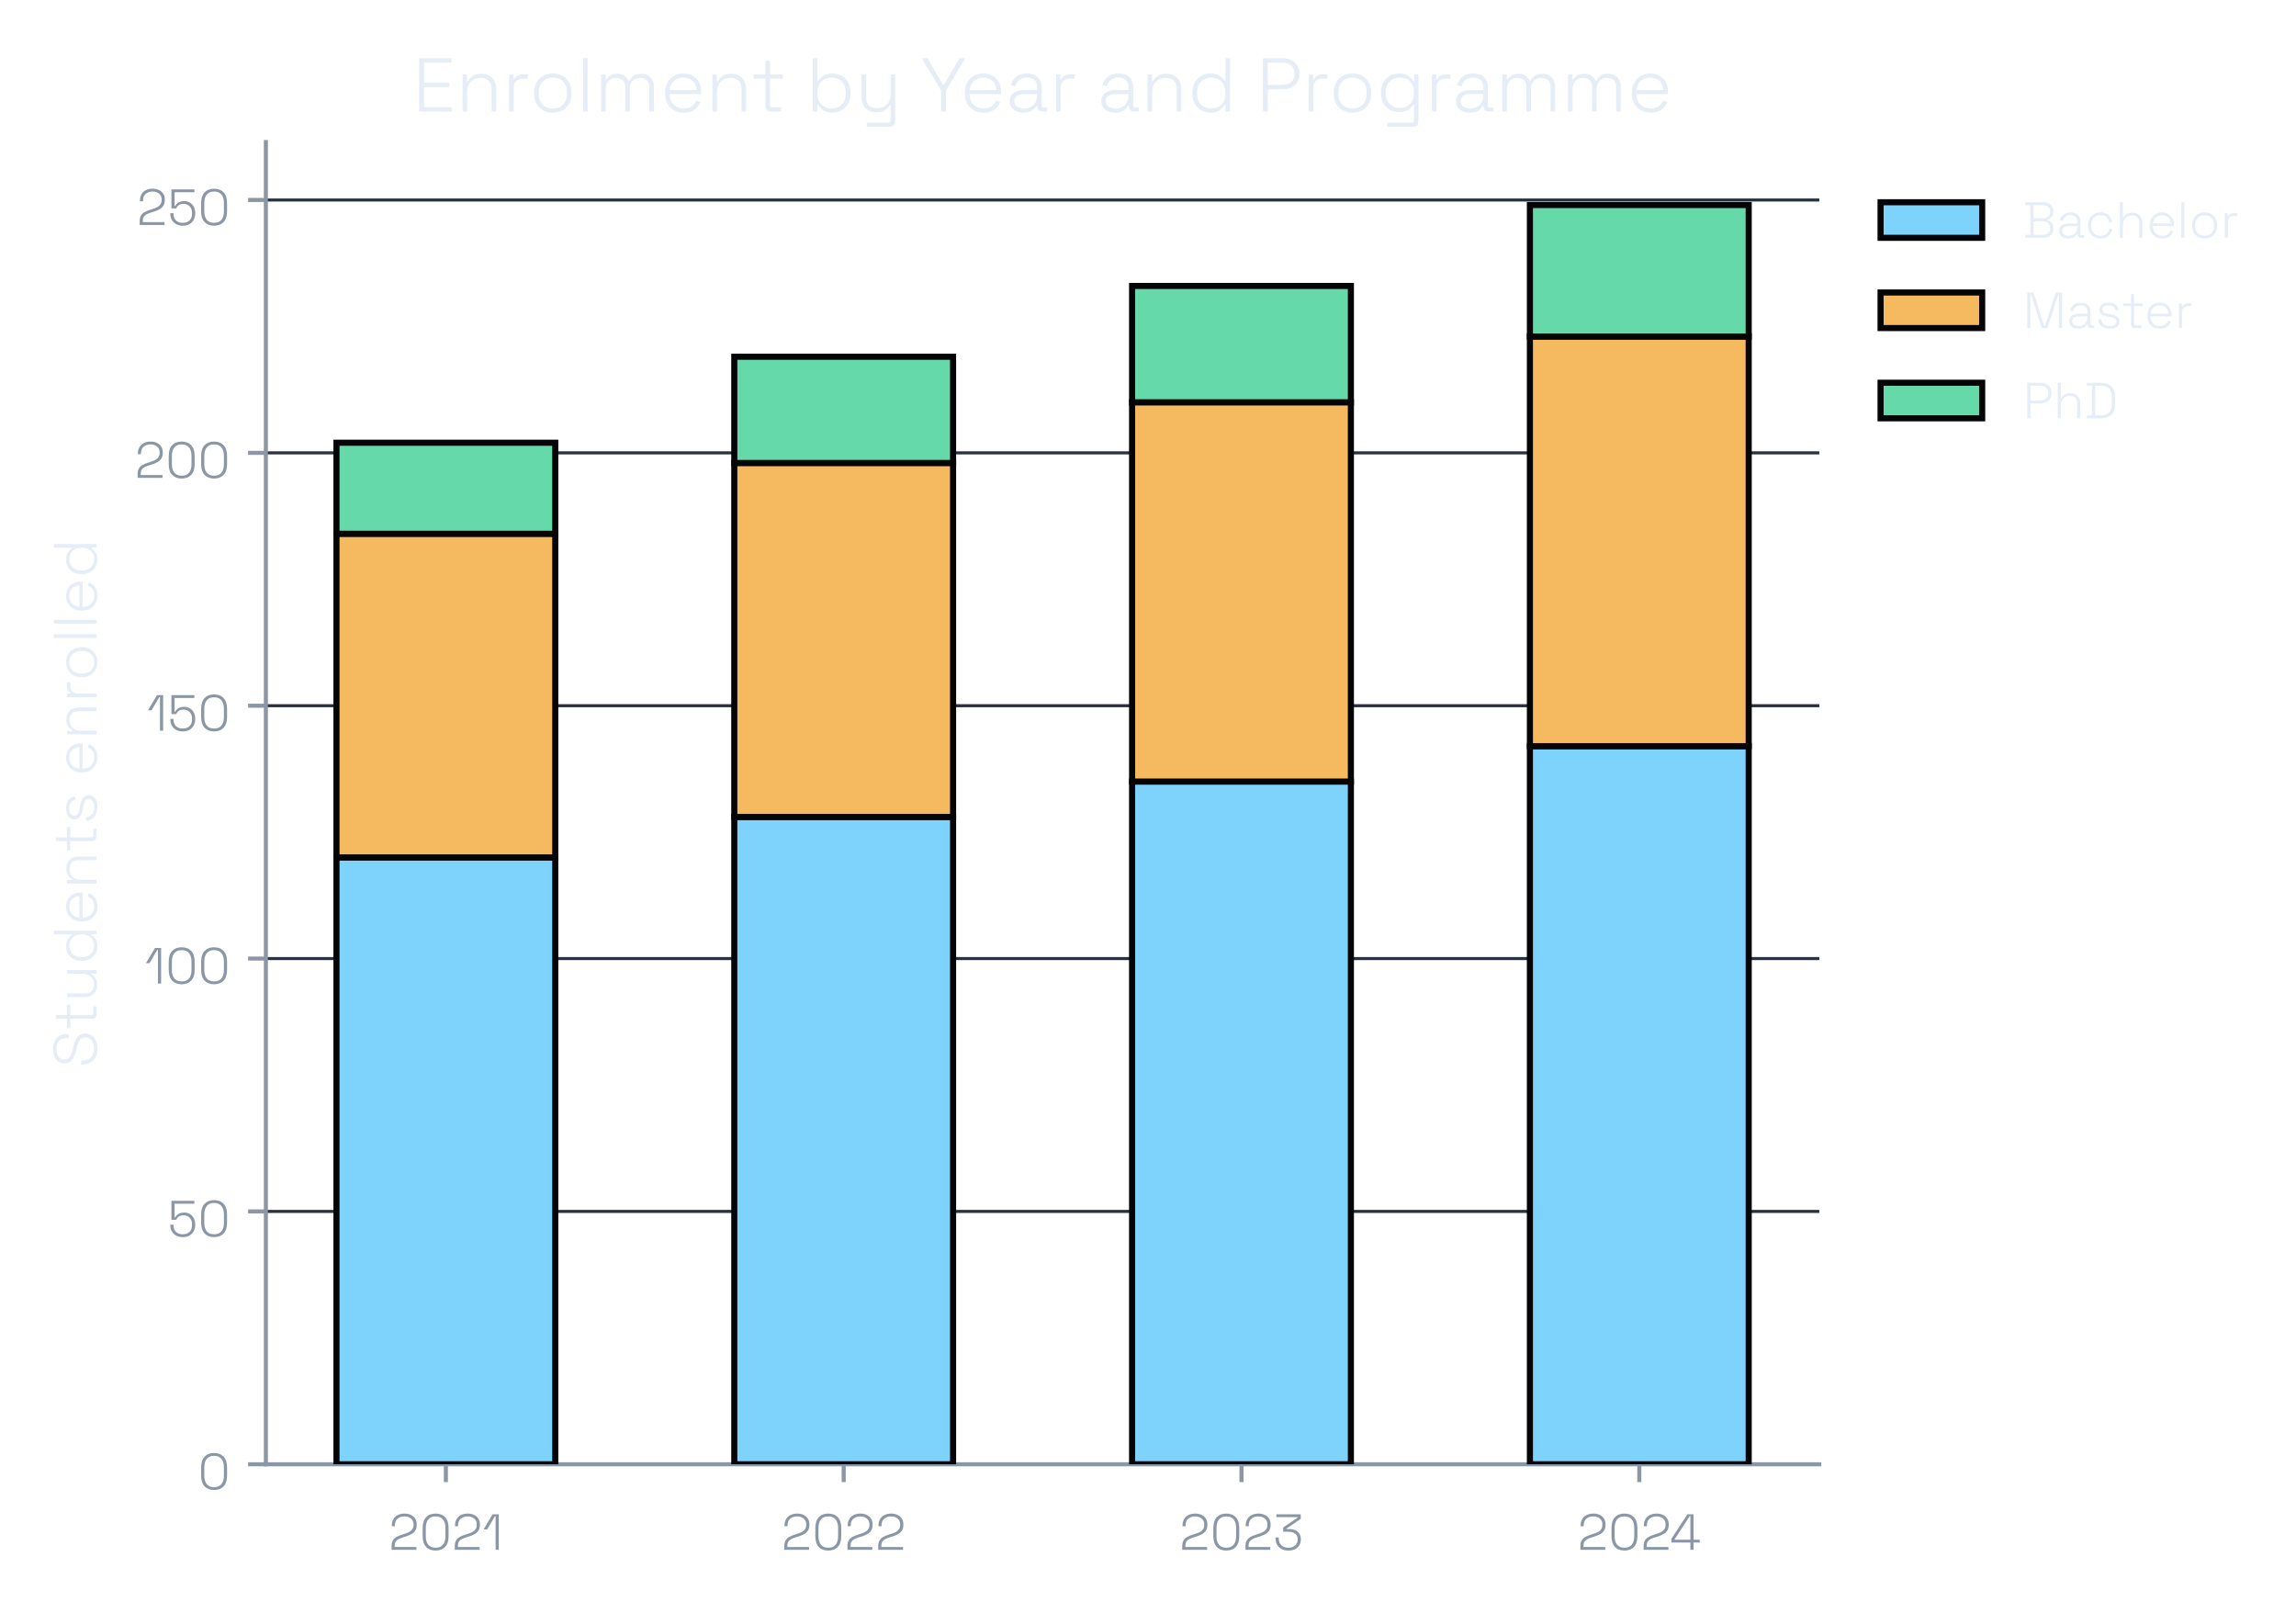
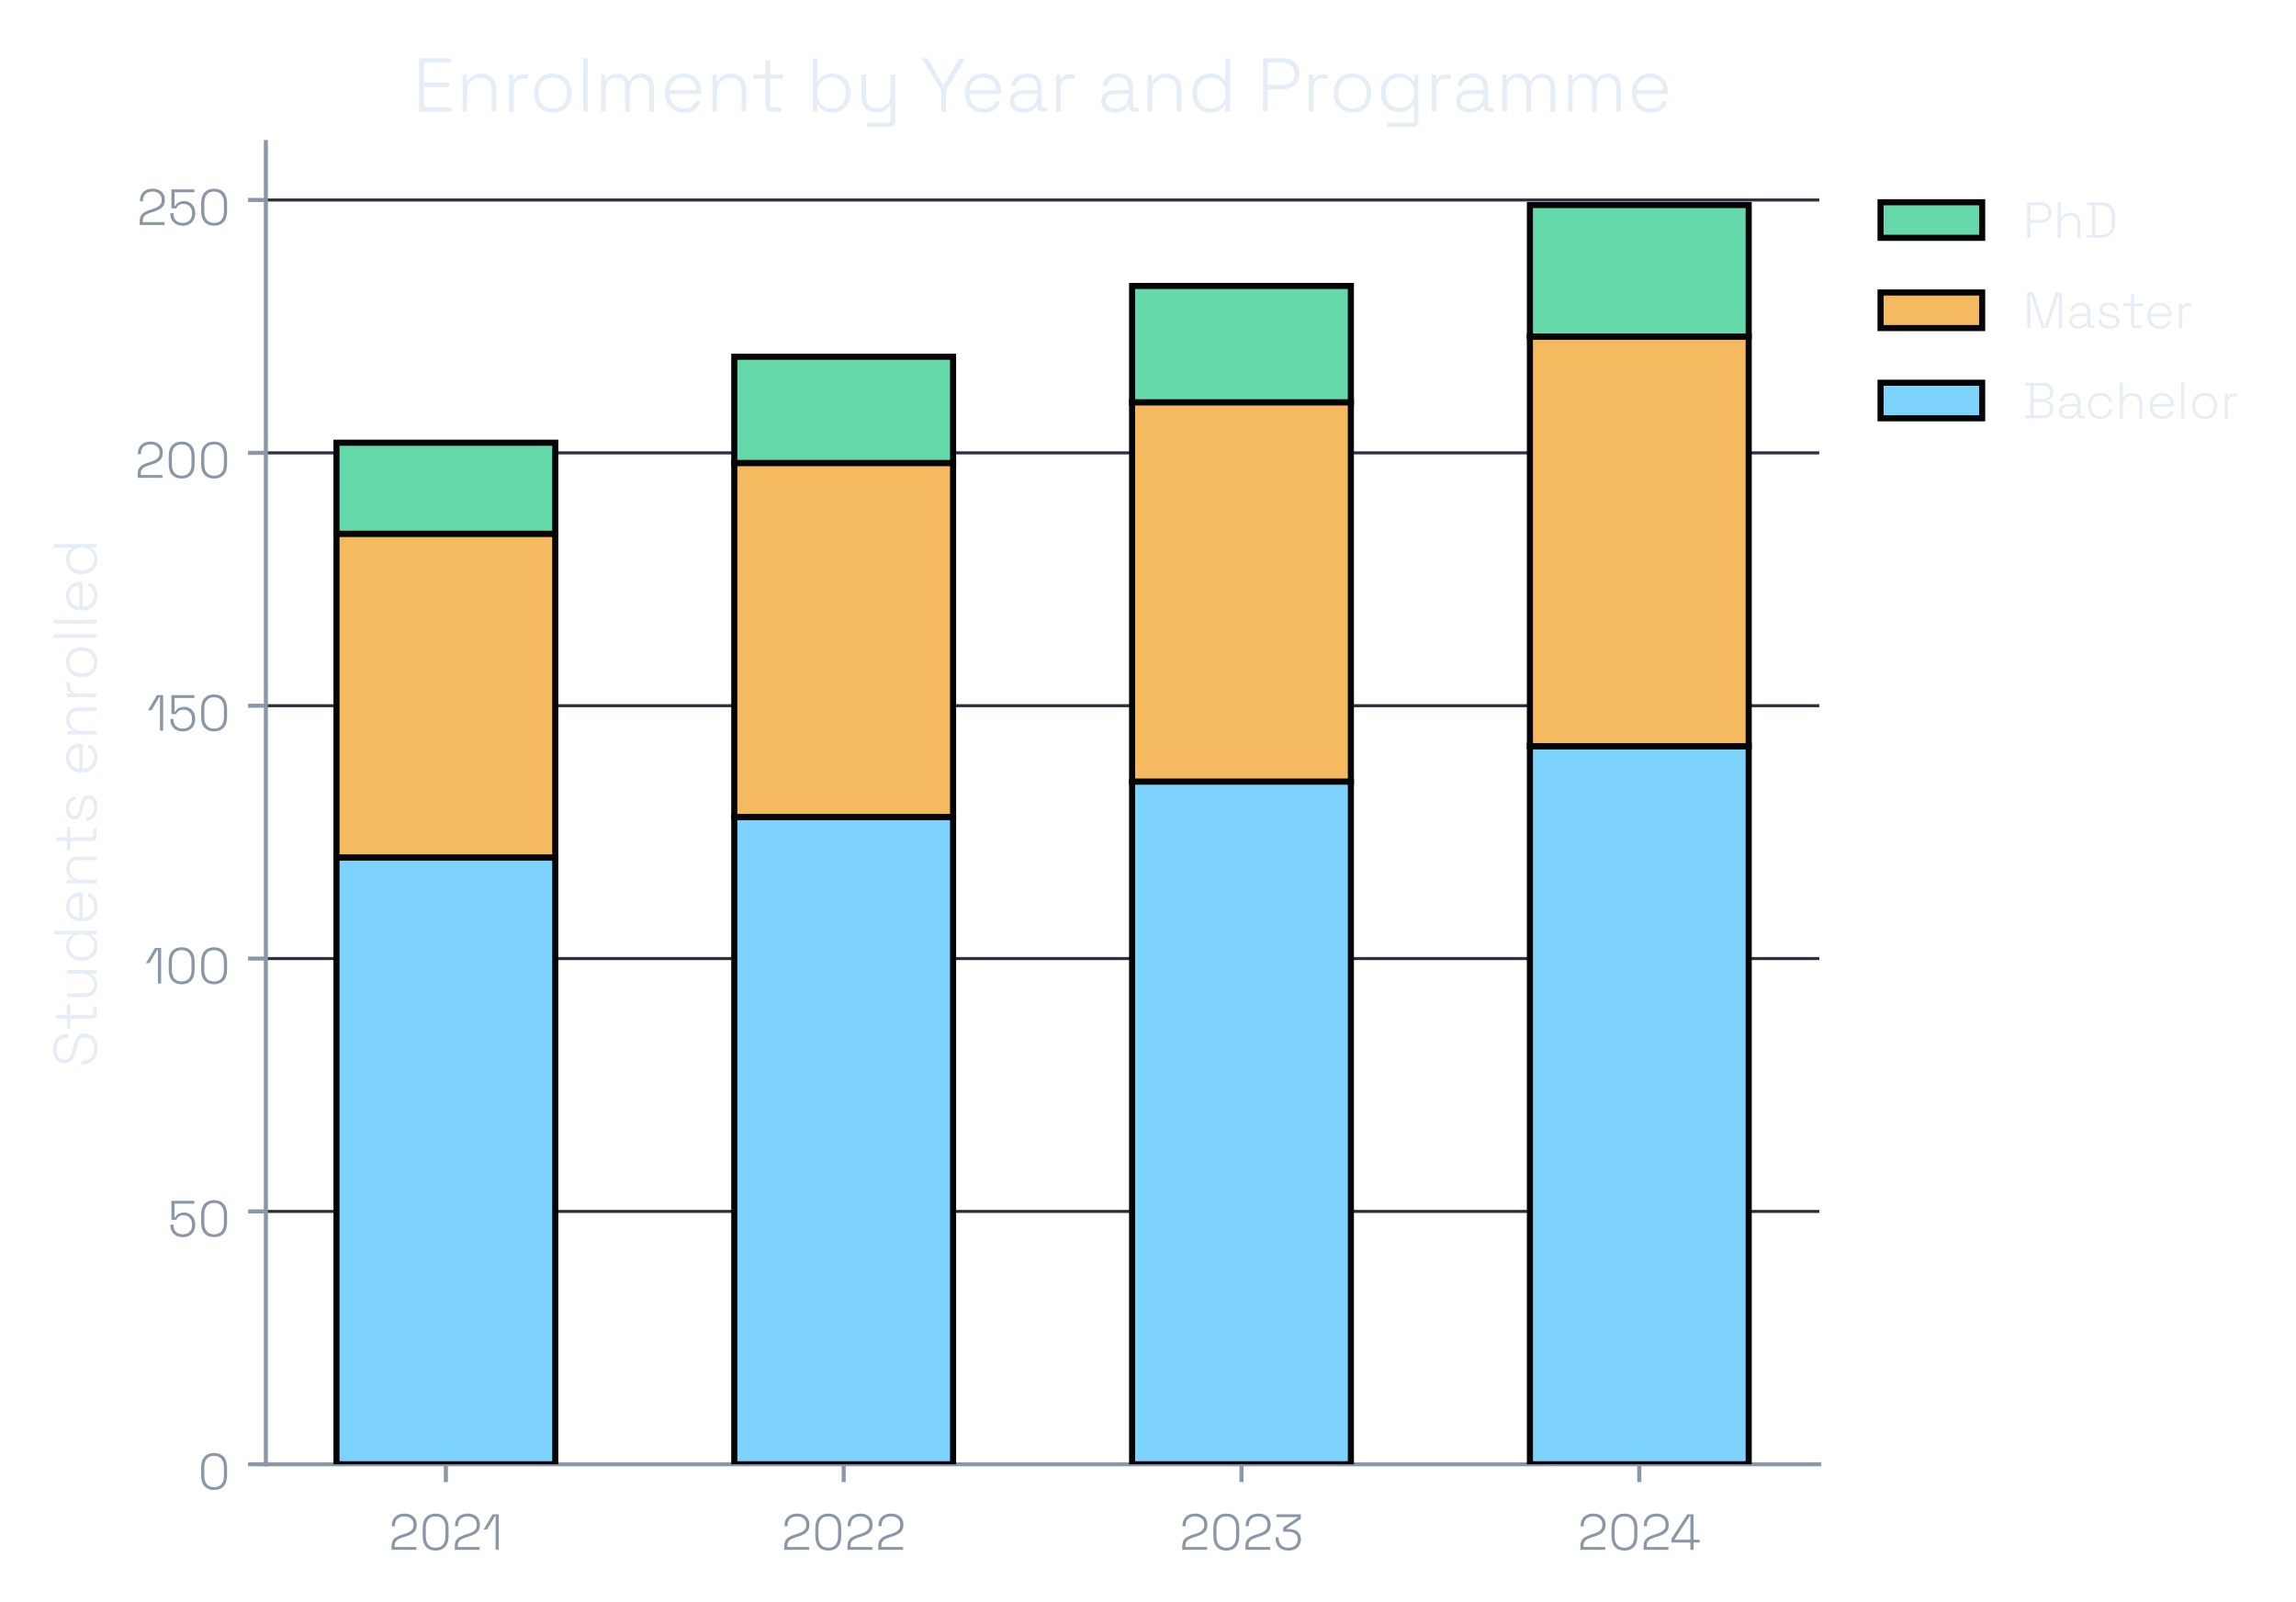
<svg xmlns="http://www.w3.org/2000/svg" xmlns:xlink="http://www.w3.org/1999/xlink" width="451.923pt" height="315.12pt" viewBox="0 0 451.923 315.12" version="1.1">
  <defs>
    <style type="text/css">*{stroke-linejoin: round; stroke-linecap: butt}</style>
  </defs>
  <g id="figure_1">
    <g id="patch_1">
      <path d="M 0 315.12  L 451.923 315.12  L 451.923 0  L 0 0  L 0 315.12  z " style="fill: none" />
    </g>
    <g id="axes_1">
      <g id="patch_2">
        <path d="M 52.331 288.16  L 358.095 288.16  L 358.095 27.96  L 52.331 27.96  L 52.331 288.16  z " style="fill: none" />
      </g>
      <g id="matplotlib.axis_1">
        <g id="xtick_1">
          <g id="line2d_1">
            <defs>
              <path id="madc9e67ae6" d="M 0 0  L 0 3.5  " style="stroke: #8b97a6; stroke-width: 0.8" />
            </defs>
            <g>
              <use xlink:href="#madc9e67ae6" x="87.762" y="288.16" style="fill: #8b97a6; stroke: #8b97a6; stroke-width: 0.8" />
            </g>
          </g>
          <g id="text_1">
            <g style="fill: #8b97a6" transform="translate(76.49233 304.9995) scale(0.1 -0.1)">
              <defs>
                <path id="SpaceGrotesk-Light-3a" d="M 371 0  L 371 442  Q 371 922 544 1200  Q 717 1478 1027 1644  Q 1338 1811 1760 1939  L 2080 2042  Q 2394 2138 2634 2275  Q 2874 2413 3008 2630  Q 3142 2848 3142 3181  L 3142 3206  Q 3142 3674 2819 3942  Q 2496 4211 1997 4211  Q 1466 4211 1126 3926  Q 787 3642 787 3059  L 787 2976  L 403 2976  L 403 3059  Q 403 3546 608 3882  Q 813 4218 1174 4394  Q 1536 4570 1997 4570  Q 2458 4570 2806 4400  Q 3155 4230 3347 3926  Q 3539 3622 3539 3219  L 3539 3162  Q 3539 2726 3369 2448  Q 3200 2170 2893 1994  Q 2586 1818 2170 1683  L 1850 1587  Q 1504 1478 1264 1360  Q 1024 1242 896 1046  Q 768 851 768 506  L 768 358  L 3501 358  L 3501 0  L 371 0  z " transform="scale(0.015625)" />
                <path id="SpaceGrotesk-Light-38" d="M 2042 -90  Q 1286 -90 848 368  Q 410 826 410 1728  L 410 2752  Q 410 3654 848 4112  Q 1286 4570 2042 4570  Q 2797 4570 3235 4112  Q 3674 3654 3674 2752  L 3674 1728  Q 3674 826 3235 368  Q 2797 -90 2042 -90  z M 2042 269  Q 2656 269 2966 649  Q 3277 1030 3277 1702  L 3277 2778  Q 3277 3450 2966 3830  Q 2656 4211 2042 4211  Q 1427 4211 1116 3830  Q 806 3450 806 2778  L 806 1702  Q 806 1030 1116 649  Q 1427 269 2042 269  z " transform="scale(0.015625)" />
                <path id="SpaceGrotesk-Light-39" d="M 1638 0  L 1638 4237  L 1555 4237  L 576 2573  L 128 2573  L 1261 4480  L 2035 4480  L 2035 0  L 1638 0  z " transform="scale(0.015625)" />
              </defs>
              <use xlink:href="#SpaceGrotesk-Light-3a" />
              <use xlink:href="#SpaceGrotesk-Light-38" transform="translate(60.59375 0)" />
              <use xlink:href="#SpaceGrotesk-Light-3a" transform="translate(124.3906 0)" />
              <use xlink:href="#SpaceGrotesk-Light-39" transform="translate(184.9844 0)" />
            </g>
          </g>
        </g>
        <g id="xtick_2">
          <g id="line2d_2">
            <g>
              <use xlink:href="#madc9e67ae6" x="166.063" y="288.16" style="fill: #8b97a6; stroke: #8b97a6; stroke-width: 0.8" />
            </g>
          </g>
          <g id="text_2">
            <g style="fill: #8b97a6" transform="translate(153.7838 304.9995) scale(0.1 -0.1)">
              <use xlink:href="#SpaceGrotesk-Light-3a" />
              <use xlink:href="#SpaceGrotesk-Light-38" transform="translate(60.59375 0)" />
              <use xlink:href="#SpaceGrotesk-Light-3a" transform="translate(124.3906 0)" />
              <use xlink:href="#SpaceGrotesk-Light-3a" transform="translate(184.9844 0)" />
            </g>
          </g>
        </g>
        <g id="xtick_3">
          <g id="line2d_3">
            <g>
              <use xlink:href="#madc9e67ae6" x="244.363" y="288.16" style="fill: #8b97a6; stroke: #8b97a6; stroke-width: 0.8" />
            </g>
          </g>
          <g id="text_3">
            <g style="fill: #8b97a6" transform="translate(232.1244 304.9995) scale(0.1 -0.1)">
              <defs>
                <path id="SpaceGrotesk-Light-3b" d="M 1939 -90  Q 1472 -90 1104 89  Q 736 269 528 611  Q 320 954 320 1440  L 320 1562  L 717 1562  L 717 1434  Q 717 890 1056 579  Q 1395 269 1939 269  Q 2490 269 2797 563  Q 3104 858 3104 1306  L 3104 1344  Q 3104 1677 2947 1881  Q 2790 2086 2524 2185  Q 2259 2285 1939 2285  L 1280 2285  L 1280 2822  L 3098 4058  L 3098 4122  L 422 4122  L 422 4480  L 3494 4480  L 3494 3904  L 1696 2682  L 1696 2618  L 2048 2618  Q 2464 2618 2790 2474  Q 3117 2330 3309 2051  Q 3501 1773 3501 1357  L 3501 1293  Q 3501 877 3309 566  Q 3117 256 2765 83  Q 2413 -90 1939 -90  z " transform="scale(0.015625)" />
              </defs>
              <use xlink:href="#SpaceGrotesk-Light-3a" />
              <use xlink:href="#SpaceGrotesk-Light-38" transform="translate(60.59375 0)" />
              <use xlink:href="#SpaceGrotesk-Light-3a" transform="translate(124.3906 0)" />
              <use xlink:href="#SpaceGrotesk-Light-3b" transform="translate(184.4844 0)" />
            </g>
          </g>
        </g>
        <g id="xtick_4">
          <g id="line2d_4">
            <g>
              <use xlink:href="#madc9e67ae6" x="322.664" y="288.16" style="fill: #8b97a6; stroke: #8b97a6; stroke-width: 0.8" />
            </g>
          </g>
          <g id="text_4">
            <g style="fill: #8b97a6" transform="translate(310.4901 304.9995) scale(0.1 -0.1)">
              <defs>
                <path id="SpaceGrotesk-Light-3c" d="M 2611 0  L 2611 922  L 218 922  L 218 1395  L 2240 4480  L 3008 4480  L 3008 1280  L 3789 1280  L 3789 922  L 3008 922  L 3008 0  L 2611 0  z M 634 1280  L 2611 1280  L 2611 4250  L 2534 4250  L 634 1344  L 634 1280  z " transform="scale(0.015625)" />
              </defs>
              <use xlink:href="#SpaceGrotesk-Light-3a" />
              <use xlink:href="#SpaceGrotesk-Light-38" transform="translate(60.59375 0)" />
              <use xlink:href="#SpaceGrotesk-Light-3a" transform="translate(124.3906 0)" />
              <use xlink:href="#SpaceGrotesk-Light-3c" transform="translate(181.4844 0)" />
            </g>
          </g>
        </g>
      </g>
      <g id="matplotlib.axis_2">
        <g id="ytick_1">
          <g id="line2d_5">
            <path d="M 52.331 288.16  L 358.095 288.16  " clip-path="url(#p3722c68fb1)" style="fill: none; stroke: #2a3140; stroke-width: 0.6; stroke-linecap: square" />
          </g>
          <g id="line2d_6">
            <defs>
              <path id="m5a9361fdca" d="M 0 0  L -3.5 0  " style="stroke: #8b97a6; stroke-width: 0.8" />
            </defs>
            <g>
              <use xlink:href="#m5a9361fdca" x="52.331" y="288.16" style="fill: #8b97a6; stroke: #8b97a6; stroke-width: 0.8" />
            </g>
          </g>
          <g id="text_5">
            <g style="fill: #8b97a6" transform="translate(38.95106 293.0795) scale(0.1 -0.1)">
              <use xlink:href="#SpaceGrotesk-Light-38" />
            </g>
          </g>
        </g>
        <g id="ytick_2">
          <g id="line2d_7">
            <path d="M 52.331 238.399  L 358.095 238.399  " clip-path="url(#p3722c68fb1)" style="fill: none; stroke: #2a3140; stroke-width: 0.6; stroke-linecap: square" />
          </g>
          <g id="line2d_8">
            <g>
              <use xlink:href="#m5a9361fdca" x="52.331" y="238.399" style="fill: #8b97a6; stroke: #8b97a6; stroke-width: 0.8" />
            </g>
          </g>
          <g id="text_6">
            <g style="fill: #8b97a6" transform="translate(32.97138 243.3187) scale(0.1 -0.1)">
              <defs>
                <path id="SpaceGrotesk-Light-3d" d="M 1926 -90  Q 1453 -90 1101 99  Q 749 288 553 624  Q 358 960 358 1402  L 358 1485  L 755 1485  L 755 1421  Q 755 845 1081 557  Q 1408 269 1920 269  Q 2470 269 2780 582  Q 3091 896 3091 1453  L 3091 1504  Q 3091 2035 2793 2348  Q 2496 2662 2010 2662  Q 1728 2662 1542 2569  Q 1357 2477 1251 2345  Q 1146 2214 1082 2093  L 493 2093  L 493 4480  L 3386 4480  L 3386 4122  L 890 4122  L 890 2387  L 966 2387  Q 1037 2534 1171 2675  Q 1306 2816 1533 2912  Q 1760 3008 2099 3008  Q 2490 3008 2803 2825  Q 3117 2643 3302 2307  Q 3488 1971 3488 1510  L 3488 1446  Q 3488 998 3299 652  Q 3110 307 2761 108  Q 2413 -90 1926 -90  z " transform="scale(0.015625)" />
              </defs>
              <use xlink:href="#SpaceGrotesk-Light-3d" />
              <use xlink:href="#SpaceGrotesk-Light-38" transform="translate(59.79688 0)" />
            </g>
          </g>
        </g>
        <g id="ytick_3">
          <g id="line2d_9">
            <path d="M 52.331 188.638  L 358.095 188.638  " clip-path="url(#p3722c68fb1)" style="fill: none; stroke: #2a3140; stroke-width: 0.6; stroke-linecap: square" />
          </g>
          <g id="line2d_10">
            <g>
              <use xlink:href="#m5a9361fdca" x="52.331" y="188.638" style="fill: #8b97a6; stroke: #8b97a6; stroke-width: 0.8" />
            </g>
          </g>
          <g id="text_7">
            <g style="fill: #8b97a6" transform="translate(28.53075 193.5578) scale(0.1 -0.1)">
              <use xlink:href="#SpaceGrotesk-Light-39" />
              <use xlink:href="#SpaceGrotesk-Light-38" transform="translate(40.40625 0)" />
              <use xlink:href="#SpaceGrotesk-Light-38" transform="translate(104.2031 0)" />
            </g>
          </g>
        </g>
        <g id="ytick_4">
          <g id="line2d_11">
            <path d="M 52.331 138.877  L 358.095 138.877  " clip-path="url(#p3722c68fb1)" style="fill: none; stroke: #2a3140; stroke-width: 0.6; stroke-linecap: square" />
          </g>
          <g id="line2d_12">
            <g>
              <use xlink:href="#m5a9361fdca" x="52.331" y="138.877" style="fill: #8b97a6; stroke: #8b97a6; stroke-width: 0.8" />
            </g>
          </g>
          <g id="text_8">
            <g style="fill: #8b97a6" transform="translate(28.93075 143.797) scale(0.1 -0.1)">
              <use xlink:href="#SpaceGrotesk-Light-39" />
              <use xlink:href="#SpaceGrotesk-Light-3d" transform="translate(40.40625 0)" />
              <use xlink:href="#SpaceGrotesk-Light-38" transform="translate(100.2031 0)" />
            </g>
          </g>
        </g>
        <g id="ytick_5">
          <g id="line2d_13">
            <path d="M 52.331 89.116  L 358.095 89.116  " clip-path="url(#p3722c68fb1)" style="fill: none; stroke: #2a3140; stroke-width: 0.6; stroke-linecap: square" />
          </g>
          <g id="line2d_14">
            <g>
              <use xlink:href="#m5a9361fdca" x="52.331" y="89.116" style="fill: #8b97a6; stroke: #8b97a6; stroke-width: 0.8" />
            </g>
          </g>
          <g id="text_9">
            <g style="fill: #8b97a6" transform="translate(26.512 94.03609) scale(0.1 -0.1)">
              <use xlink:href="#SpaceGrotesk-Light-3a" />
              <use xlink:href="#SpaceGrotesk-Light-38" transform="translate(60.59375 0)" />
              <use xlink:href="#SpaceGrotesk-Light-38" transform="translate(124.3906 0)" />
            </g>
          </g>
        </g>
        <g id="ytick_6">
          <g id="line2d_15">
            <path d="M 52.331 39.355  L 358.095 39.355  " clip-path="url(#p3722c68fb1)" style="fill: none; stroke: #2a3140; stroke-width: 0.6; stroke-linecap: square" />
          </g>
          <g id="line2d_16">
            <g>
              <use xlink:href="#m5a9361fdca" x="52.331" y="39.355" style="fill: #8b97a6; stroke: #8b97a6; stroke-width: 0.8" />
            </g>
          </g>
          <g id="text_10">
            <g style="fill: #8b97a6" transform="translate(26.912 44.27524) scale(0.1 -0.1)">
              <use xlink:href="#SpaceGrotesk-Light-3a" />
              <use xlink:href="#SpaceGrotesk-Light-3d" transform="translate(60.59375 0)" />
              <use xlink:href="#SpaceGrotesk-Light-38" transform="translate(120.3906 0)" />
            </g>
          </g>
        </g>
        <g id="text_11">
          <g style="fill: #e6edf6" transform="translate(19.008 210.1135) rotate(-90) scale(0.12 -0.12)">
            <defs>
              <path id="SpaceGrotesk-Light-16" d="M 2016 -90  Q 1536 -90 1158 80  Q 781 250 563 598  Q 346 947 346 1485  L 346 1606  L 755 1606  L 755 1485  Q 755 864 1110 566  Q 1466 269 2016 269  Q 2573 269 2873 528  Q 3174 787 3174 1190  Q 3174 1459 3043 1622  Q 2912 1786 2678 1885  Q 2445 1984 2138 2061  L 1728 2163  Q 1363 2259 1075 2403  Q 787 2547 620 2780  Q 454 3014 454 3379  Q 454 3744 643 4013  Q 832 4282 1165 4426  Q 1498 4570 1939 4570  Q 2381 4570 2736 4416  Q 3091 4262 3299 3964  Q 3507 3667 3507 3219  L 3507 2918  L 3098 2918  L 3098 3219  Q 3098 3571 2944 3788  Q 2790 4006 2528 4108  Q 2266 4211 1939 4211  Q 1472 4211 1168 3996  Q 864 3782 864 3379  Q 864 3110 989 2950  Q 1114 2790 1341 2694  Q 1568 2598 1875 2522  L 2285 2419  Q 2637 2336 2931 2198  Q 3226 2061 3405 1821  Q 3584 1581 3584 1190  Q 3584 800 3389 512  Q 3194 224 2842 67  Q 2490 -90 2016 -90  z " transform="scale(0.015625)" />
              <path id="SpaceGrotesk-Light-31" d="M 1690 0  Q 1440 0 1315 128  Q 1190 256 1190 486  L 1190 2765  L 192 2765  L 192 3110  L 1190 3110  L 1190 4275  L 1574 4275  L 1574 3110  L 2662 3110  L 2662 2765  L 1574 2765  L 1574 538  Q 1574 346 1766 346  L 2496 346  L 2496 0  L 1690 0  z " transform="scale(0.015625)" />
              <path id="SpaceGrotesk-Light-32" d="M 1760 -64  Q 1427 -64 1142 77  Q 858 218 688 502  Q 518 787 518 1216  L 518 3110  L 902 3110  L 902 1242  Q 902 736 1158 509  Q 1414 282 1843 282  Q 2323 282 2643 598  Q 2963 915 2963 1555  L 2963 3110  L 3347 3110  L 3347 0  L 2976 0  L 2976 576  L 2899 576  Q 2784 326 2521 131  Q 2259 -64 1760 -64  z " transform="scale(0.015625)" />
              <path id="SpaceGrotesk-Light-21" d="M 1907 -90  Q 1491 -90 1152 105  Q 813 301 611 662  Q 410 1024 410 1517  L 410 1594  Q 410 2086 608 2448  Q 806 2810 1148 3005  Q 1491 3200 1907 3200  Q 2253 3200 2489 3107  Q 2726 3014 2876 2870  Q 3027 2726 3110 2566  L 3187 2566  L 3187 4480  L 3571 4480  L 3571 0  L 3200 0  L 3200 570  L 3123 570  Q 2989 314 2704 112  Q 2419 -90 1907 -90  z M 1997 256  Q 2528 256 2857 595  Q 3187 934 3187 1530  L 3187 1581  Q 3187 2176 2857 2515  Q 2528 2854 1997 2854  Q 1472 2854 1139 2515  Q 806 2176 806 1581  L 806 1530  Q 806 934 1139 595  Q 1472 256 1997 256  z " transform="scale(0.015625)" />
              <path id="SpaceGrotesk-Light-22" d="M 1997 -90  Q 1517 -90 1161 112  Q 806 314 608 678  Q 410 1043 410 1517  L 410 1594  Q 410 2074 608 2435  Q 806 2797 1155 2998  Q 1504 3200 1952 3200  Q 2387 3200 2723 3017  Q 3059 2835 3251 2492  Q 3443 2150 3443 1677  L 3443 1472  L 794 1472  Q 813 890 1149 573  Q 1485 256 1997 256  Q 2432 256 2672 454  Q 2912 653 3040 941  L 3386 787  Q 3290 576 3120 374  Q 2950 173 2681 41  Q 2413 -90 1997 -90  z M 800 1805  L 3053 1805  Q 3027 2310 2726 2582  Q 2426 2854 1952 2854  Q 1485 2854 1177 2582  Q 870 2310 800 1805  z " transform="scale(0.015625)" />
              <path id="SpaceGrotesk-Light-2b" d="M 563 0  L 563 3110  L 934 3110  L 934 2534  L 1011 2534  Q 1126 2784 1388 2979  Q 1651 3174 2150 3174  Q 2490 3174 2771 3033  Q 3053 2893 3222 2608  Q 3392 2323 3392 1894  L 3392 0  L 3008 0  L 3008 1869  Q 3008 2381 2752 2605  Q 2496 2829 2067 2829  Q 1587 2829 1267 2512  Q 947 2195 947 1555  L 947 0  L 563 0  z " transform="scale(0.015625)" />
              <path id="SpaceGrotesk-Light-30" d="M 1798 -90  Q 1235 -90 835 179  Q 435 448 346 1069  L 723 1139  Q 774 800 931 605  Q 1088 410 1315 326  Q 1542 243 1798 243  Q 2182 243 2416 400  Q 2650 557 2650 832  Q 2650 1114 2429 1222  Q 2208 1331 1843 1395  L 1549 1446  Q 1254 1498 1017 1603  Q 781 1709 643 1888  Q 506 2067 506 2336  Q 506 2739 822 2969  Q 1139 3200 1664 3200  Q 2195 3200 2518 2960  Q 2842 2720 2925 2266  L 2566 2189  Q 2502 2560 2262 2713  Q 2022 2867 1664 2867  Q 1312 2867 1101 2732  Q 890 2598 890 2336  Q 890 2080 1082 1961  Q 1274 1843 1606 1786  L 1901 1734  Q 2221 1683 2477 1584  Q 2733 1485 2883 1305  Q 3034 1126 3034 832  Q 3034 390 2701 150  Q 2368 -90 1798 -90  z " transform="scale(0.015625)" />
              <path id="SpaceGrotesk-Light-3" transform="scale(0.015625)" />
              <path id="SpaceGrotesk-Light-2f" d="M 563 0  L 563 3110  L 934 3110  L 934 2720  L 1011 2720  Q 1101 2931 1277 3027  Q 1453 3123 1766 3123  L 2131 3123  L 2131 2765  L 1722 2765  Q 1370 2765 1158 2566  Q 947 2368 947 1946  L 947 0  L 563 0  z " transform="scale(0.015625)" />
              <path id="SpaceGrotesk-Light-2c" d="M 1984 -90  Q 1510 -90 1155 112  Q 800 314 605 675  Q 410 1037 410 1517  L 410 1594  Q 410 2074 605 2435  Q 800 2797 1155 2998  Q 1510 3200 1984 3200  Q 2458 3200 2813 2998  Q 3168 2797 3363 2435  Q 3558 2074 3558 1594  L 3558 1517  Q 3558 1037 3363 675  Q 3168 314 2813 112  Q 2458 -90 1984 -90  z M 1984 256  Q 2534 256 2854 605  Q 3174 954 3174 1530  L 3174 1581  Q 3174 2157 2854 2505  Q 2534 2854 1984 2854  Q 1440 2854 1117 2505  Q 794 2157 794 1581  L 794 1530  Q 794 954 1117 605  Q 1440 256 1984 256  z " transform="scale(0.015625)" />
              <path id="SpaceGrotesk-Light-29" d="M 563 0  L 563 4480  L 947 4480  L 947 0  L 563 0  z " transform="scale(0.015625)" />
            </defs>
            <use xlink:href="#SpaceGrotesk-Light-16" />
            <use xlink:href="#SpaceGrotesk-Light-31" transform="translate(61.59375 0)" />
            <use xlink:href="#SpaceGrotesk-Light-32" transform="translate(107.7969 0)" />
            <use xlink:href="#SpaceGrotesk-Light-21" transform="translate(168.8906 0)" />
            <use xlink:href="#SpaceGrotesk-Light-22" transform="translate(233.4844 0)" />
            <use xlink:href="#SpaceGrotesk-Light-2b" transform="translate(293.2812 0)" />
            <use xlink:href="#SpaceGrotesk-Light-31" transform="translate(353.0781 0)" />
            <use xlink:href="#SpaceGrotesk-Light-30" transform="translate(399.2812 0)" />
            <use xlink:href="#SpaceGrotesk-Light-3" transform="translate(452.0781 0)" />
            <use xlink:href="#SpaceGrotesk-Light-22" transform="translate(477.875 0)" />
            <use xlink:href="#SpaceGrotesk-Light-2b" transform="translate(537.6719 0)" />
            <use xlink:href="#SpaceGrotesk-Light-2f" transform="translate(598.875 0)" />
            <use xlink:href="#SpaceGrotesk-Light-2c" transform="translate(633.9844 0)" />
            <use xlink:href="#SpaceGrotesk-Light-29" transform="translate(695.9844 0)" />
            <use xlink:href="#SpaceGrotesk-Light-29" transform="translate(719.5781 0)" />
            <use xlink:href="#SpaceGrotesk-Light-22" transform="translate(743.1719 0)" />
            <use xlink:href="#SpaceGrotesk-Light-21" transform="translate(802.9688 0)" />
          </g>
        </g>
      </g>
      <g id="patch_3">
        <path d="M 52.331 288.16  L 52.331 27.96  " style="fill: none; stroke: #8b97a6; stroke-width: 0.8; stroke-linejoin: miter; stroke-linecap: square" />
      </g>
      <g id="patch_4">
        <path d="M 52.331 288.16  L 358.095 288.16  " style="fill: none; stroke: #8b97a6; stroke-width: 0.8; stroke-linejoin: miter; stroke-linecap: square" />
      </g>
      <g id="patch_5">
        <path d="M 66.229 288.16  L 109.295 288.16  L 109.295 168.733  L 66.229 168.733  z " clip-path="url(#p3722c68fb1)" style="fill: #7dd3fc; stroke: #050507; stroke-width: 1.2; stroke-linejoin: miter" />
      </g>
      <g id="patch_6">
        <path d="M 144.53 288.16  L 187.595 288.16  L 187.595 160.772  L 144.53 160.772  z " clip-path="url(#p3722c68fb1)" style="fill: #7dd3fc; stroke: #050507; stroke-width: 1.2; stroke-linejoin: miter" />
      </g>
      <g id="patch_7">
        <path d="M 222.831 288.16  L 265.896 288.16  L 265.896 153.805  L 222.831 153.805  z " clip-path="url(#p3722c68fb1)" style="fill: #7dd3fc; stroke: #050507; stroke-width: 1.2; stroke-linejoin: miter" />
      </g>
      <g id="patch_8">
        <path d="M 301.132 288.16  L 344.197 288.16  L 344.197 146.839  L 301.132 146.839  z " clip-path="url(#p3722c68fb1)" style="fill: #7dd3fc; stroke: #050507; stroke-width: 1.2; stroke-linejoin: miter" />
      </g>
      <g id="patch_9">
        <path d="M 66.229 168.733  L 109.295 168.733  L 109.295 105.04  L 66.229 105.04  z " clip-path="url(#p3722c68fb1)" style="fill: #f5b95f; stroke: #050507; stroke-width: 1.2; stroke-linejoin: miter" />
      </g>
      <g id="patch_10">
        <path d="M 144.53 160.772  L 187.595 160.772  L 187.595 91.107  L 144.53 91.107  z " clip-path="url(#p3722c68fb1)" style="fill: #f5b95f; stroke: #050507; stroke-width: 1.2; stroke-linejoin: miter" />
      </g>
      <g id="patch_11">
        <path d="M 222.831 153.805  L 265.896 153.805  L 265.896 79.164  L 222.831 79.164  z " clip-path="url(#p3722c68fb1)" style="fill: #f5b95f; stroke: #050507; stroke-width: 1.2; stroke-linejoin: miter" />
      </g>
      <g id="patch_12">
        <path d="M 301.132 146.839  L 344.197 146.839  L 344.197 66.226  L 301.132 66.226  z " clip-path="url(#p3722c68fb1)" style="fill: #f5b95f; stroke: #050507; stroke-width: 1.2; stroke-linejoin: miter" />
      </g>
      <g id="patch_13">
        <path d="M 66.229 105.04  L 109.295 105.04  L 109.295 87.126  L 66.229 87.126  z " clip-path="url(#p3722c68fb1)" style="fill: #66d9ab; stroke: #050507; stroke-width: 1.2; stroke-linejoin: miter" />
      </g>
      <g id="patch_14">
        <path d="M 144.53 91.107  L 187.595 91.107  L 187.595 70.207  L 144.53 70.207  z " clip-path="url(#p3722c68fb1)" style="fill: #66d9ab; stroke: #050507; stroke-width: 1.2; stroke-linejoin: miter" />
      </g>
      <g id="patch_15">
        <path d="M 222.831 79.164  L 265.896 79.164  L 265.896 56.274  L 222.831 56.274  z " clip-path="url(#p3722c68fb1)" style="fill: #66d9ab; stroke: #050507; stroke-width: 1.2; stroke-linejoin: miter" />
      </g>
      <g id="patch_16">
        <path d="M 301.132 66.226  L 344.197 66.226  L 344.197 40.35  L 301.132 40.35  z " clip-path="url(#p3722c68fb1)" style="fill: #66d9ab; stroke: #050507; stroke-width: 1.2; stroke-linejoin: miter" />
      </g>
      <g id="text_12">
        <g style="fill: #e6edf6" transform="translate(81.21346 21.96) scale(0.15 -0.15)">
          <defs>
            <path id="SpaceGrotesk-Light-8" d="M 550 0  L 550 4480  L 3258 4480  L 3258 4109  L 960 4109  L 960 2432  L 3078 2432  L 3078 2061  L 960 2061  L 960 371  L 3283 371  L 3283 0  L 550 0  z " transform="scale(0.015625)" />
            <path id="SpaceGrotesk-Light-2a" d="M 563 0  L 563 3110  L 934 3110  L 934 2701  L 1011 2701  Q 1107 2874 1318 3024  Q 1530 3174 1920 3174  Q 2298 3174 2531 3001  Q 2765 2829 2867 2586  L 2944 2586  Q 3053 2829 3283 3001  Q 3514 3174 3930 3174  Q 4250 3174 4486 3043  Q 4723 2912 4857 2678  Q 4992 2445 4992 2131  L 4992 0  L 4608 0  L 4608 2093  Q 4608 2426 4406 2627  Q 4205 2829 3840 2829  Q 3469 2829 3219 2589  Q 2970 2349 2970 1888  L 2970 0  L 2586 0  L 2586 2093  Q 2586 2426 2384 2627  Q 2182 2829 1818 2829  Q 1446 2829 1196 2589  Q 947 2349 947 1888  L 947 0  L 563 0  z " transform="scale(0.015625)" />
            <path id="SpaceGrotesk-Light-1f" d="M 2227 -90  Q 1715 -90 1430 112  Q 1146 314 1011 570  L 934 570  L 934 0  L 563 0  L 563 4480  L 947 4480  L 947 2566  L 1024 2566  Q 1107 2726 1257 2870  Q 1408 3014 1648 3107  Q 1888 3200 2227 3200  Q 2650 3200 2989 3005  Q 3328 2810 3526 2448  Q 3725 2086 3725 1594  L 3725 1517  Q 3725 1024 3523 662  Q 3322 301 2982 105  Q 2643 -90 2227 -90  z M 2138 256  Q 2669 256 2998 595  Q 3328 934 3328 1530  L 3328 1581  Q 3328 2176 2998 2515  Q 2669 2854 2138 2854  Q 1613 2854 1280 2515  Q 947 2176 947 1581  L 947 1530  Q 947 934 1280 595  Q 1613 256 2138 256  z " transform="scale(0.015625)" />
            <path id="SpaceGrotesk-Light-36" d="M 954 -1280  L 954 -934  L 2771 -934  Q 2963 -934 2963 -742  L 2963 538  L 2886 538  Q 2810 384 2672 246  Q 2534 109 2313 22  Q 2093 -64 1760 -64  Q 1427 -64 1142 77  Q 858 218 688 499  Q 518 781 518 1210  L 518 3110  L 902 3110  L 902 1235  Q 902 730 1158 506  Q 1414 282 1843 282  Q 2323 282 2643 595  Q 2963 909 2963 1549  L 2963 3110  L 3347 3110  L 3347 -794  Q 3347 -1024 3222 -1152  Q 3098 -1280 2848 -1280  L 954 -1280  z " transform="scale(0.015625)" />
            <path id="SpaceGrotesk-Light-1c" d="M 1728 0  L 1728 1773  L 102 4480  L 589 4480  L 1894 2240  L 1971 2240  L 3277 4480  L 3763 4480  L 2138 1773  L 2138 0  L 1728 0  z " transform="scale(0.015625)" />
            <path id="SpaceGrotesk-Light-1e" d="M 1517 -90  Q 1190 -90 924 22  Q 659 134 505 352  Q 352 570 352 877  Q 352 1190 505 1395  Q 659 1600 921 1702  Q 1184 1805 1504 1805  L 2643 1805  L 2643 2054  Q 2643 2432 2425 2643  Q 2208 2854 1792 2854  Q 1382 2854 1142 2652  Q 902 2451 819 2112  L 448 2221  Q 525 2496 691 2717  Q 858 2938 1133 3069  Q 1408 3200 1792 3200  Q 2381 3200 2704 2893  Q 3027 2586 3027 2035  L 3027 525  Q 3027 333 3206 333  L 3507 333  L 3507 0  L 3098 0  Q 2899 0 2784 118  Q 2669 237 2669 442  L 2669 486  L 2605 486  Q 2522 346 2390 211  Q 2259 77 2048 -6  Q 1837 -90 1517 -90  z M 1542 256  Q 2035 256 2339 553  Q 2643 851 2643 1395  L 2643 1472  L 1510 1472  Q 1178 1472 957 1328  Q 736 1184 736 883  Q 736 582 963 419  Q 1190 256 1542 256  z " transform="scale(0.015625)" />
            <path id="SpaceGrotesk-Light-13" d="M 550 0  L 550 4480  L 2208 4480  Q 2605 4480 2921 4329  Q 3238 4179 3424 3897  Q 3610 3616 3610 3213  L 3610 3136  Q 3610 2733 3421 2448  Q 3232 2163 2915 2016  Q 2598 1869 2208 1869  L 960 1869  L 960 0  L 550 0  z M 960 2240  L 2163 2240  Q 2643 2240 2921 2477  Q 3200 2714 3200 3142  L 3200 3206  Q 3200 3642 2928 3875  Q 2656 4109 2163 4109  L 960 4109  L 960 2240  z " transform="scale(0.015625)" />
            <path id="SpaceGrotesk-Light-24" d="M 410 1542  L 410 1619  Q 410 2112 611 2464  Q 813 2816 1152 3008  Q 1491 3200 1907 3200  Q 2419 3200 2704 2998  Q 2989 2797 3123 2541  L 3200 2541  L 3200 3110  L 3558 3110  L 3558 -794  Q 3558 -1024 3436 -1152  Q 3315 -1280 3066 -1280  L 941 -1280  L 941 -934  L 2989 -934  Q 3187 -934 3187 -742  L 3187 595  L 3110 595  Q 3027 442 2876 294  Q 2726 147 2489 54  Q 2253 -38 1907 -38  Q 1491 -38 1148 154  Q 806 346 608 701  Q 410 1056 410 1542  z M 1997 307  Q 2528 307 2857 640  Q 3187 973 3187 1555  L 3187 1606  Q 3187 2195 2857 2524  Q 2528 2854 1997 2854  Q 1472 2854 1139 2524  Q 806 2195 806 1606  L 806 1555  Q 806 973 1139 640  Q 1472 307 1997 307  z " transform="scale(0.015625)" />
          </defs>
          <use xlink:href="#SpaceGrotesk-Light-8" />
          <use xlink:href="#SpaceGrotesk-Light-2b" transform="translate(56.70312 0)" />
          <use xlink:href="#SpaceGrotesk-Light-2f" transform="translate(117.9062 0)" />
          <use xlink:href="#SpaceGrotesk-Light-2c" transform="translate(153.0156 0)" />
          <use xlink:href="#SpaceGrotesk-Light-29" transform="translate(215.0156 0)" />
          <use xlink:href="#SpaceGrotesk-Light-2a" transform="translate(238.6094 0)" />
          <use xlink:href="#SpaceGrotesk-Light-22" transform="translate(324.8125 0)" />
          <use xlink:href="#SpaceGrotesk-Light-2b" transform="translate(384.6094 0)" />
          <use xlink:href="#SpaceGrotesk-Light-31" transform="translate(444.4062 0)" />
          <use xlink:href="#SpaceGrotesk-Light-3" transform="translate(490.6094 0)" />
          <use xlink:href="#SpaceGrotesk-Light-1f" transform="translate(516.4062 0)" />
          <use xlink:href="#SpaceGrotesk-Light-36" transform="translate(581 0)" />
          <use xlink:href="#SpaceGrotesk-Light-3" transform="translate(642.0938 0)" />
          <use xlink:href="#SpaceGrotesk-Light-1c" transform="translate(666.4844 0)" />
          <use xlink:href="#SpaceGrotesk-Light-22" transform="translate(718.2969 0)" />
          <use xlink:href="#SpaceGrotesk-Light-1e" transform="translate(778.0938 0)" />
          <use xlink:href="#SpaceGrotesk-Light-2f" transform="translate(835.5 0)" />
          <use xlink:href="#SpaceGrotesk-Light-3" transform="translate(872.4062 0)" />
          <use xlink:href="#SpaceGrotesk-Light-1e" transform="translate(898.2031 0)" />
          <use xlink:href="#SpaceGrotesk-Light-2b" transform="translate(955.6094 0)" />
          <use xlink:href="#SpaceGrotesk-Light-21" transform="translate(1016.812 0)" />
          <use xlink:href="#SpaceGrotesk-Light-3" transform="translate(1081.406 0)" />
          <use xlink:href="#SpaceGrotesk-Light-13" transform="translate(1107.203 0)" />
          <use xlink:href="#SpaceGrotesk-Light-2f" transform="translate(1167.203 0)" />
          <use xlink:href="#SpaceGrotesk-Light-2c" transform="translate(1202.312 0)" />
          <use xlink:href="#SpaceGrotesk-Light-24" transform="translate(1264.312 0)" />
          <use xlink:href="#SpaceGrotesk-Light-2f" transform="translate(1328.719 0)" />
          <use xlink:href="#SpaceGrotesk-Light-1e" transform="translate(1363.719 0)" />
          <use xlink:href="#SpaceGrotesk-Light-2a" transform="translate(1421.125 0)" />
          <use xlink:href="#SpaceGrotesk-Light-2a" transform="translate(1507.328 0)" />
          <use xlink:href="#SpaceGrotesk-Light-22" transform="translate(1593.531 0)" />
        </g>
      </g>
      <g id="legend_1">
        <g id="patch_17">
-           <path d="M 370.153 46.8  L 390.153 46.8  L 390.153 39.8  L 370.153 39.8  z " style="fill: #7dd3fc; stroke: #050507; stroke-width: 1.2; stroke-linejoin: miter" />
+           <path d="M 370.153 46.8  L 390.153 46.8  L 390.153 39.8  L 370.153 39.8  z " style="fill: #66d9ab; stroke: #050507; stroke-width: 1.2; stroke-linejoin: miter" />
        </g>
        <g id="text_13">
          <g style="fill: #e6edf6" transform="translate(398.153 46.8) scale(0.1 -0.1)">
            <defs>
+               <path id="SpaceGrotesk-Light-25" d="M 563 0  L 563 4480  L 947 4480  L 947 2566  L 1024 2566  Q 1101 2720 1238 2857  Q 1376 2995 1597 3081  Q 1818 3168 2150 3168  Q 2490 3168 2771 3027  Q 3053 2886 3222 2604  Q 3392 2323 3392 1894  L 3392 0  L 3008 0  L 3008 1869  Q 3008 2381 2752 2601  Q 2496 2822 2067 2822  Q 1587 2822 1267 2508  Q 947 2195 947 1555  L 947 0  L 563 0  z " transform="scale(0.015625)" />
+               <path id="SpaceGrotesk-Light-7" d="M 307 0  L 307 371  L 947 371  L 947 4109  L 307 4109  L 307 4480  L 2010 4480  Q 2886 4480 3376 4035  Q 3866 3590 3866 2650  L 3866 1824  Q 3866 883 3376 441  Q 2886 0 2010 0  L 307 0  z M 1357 371  L 2010 371  Q 2714 371 3085 710  Q 3456 1050 3456 1805  L 3456 2669  Q 3456 3430 3085 3766  Q 2714 4102 2010 4102  L 1357 4102  L 1357 371  z " transform="scale(0.015625)" />
+             </defs>
+             <use xlink:href="#SpaceGrotesk-Light-13" />
+             <use xlink:href="#SpaceGrotesk-Light-25" transform="translate(60 0)" />
+             <use xlink:href="#SpaceGrotesk-Light-7" transform="translate(121.2031 0)" />
+           </g>
+         </g>
+         <g id="patch_18">
+           <path d="M 370.153 64.56  L 390.153 64.56  L 390.153 57.56  L 370.153 57.56  z " style="fill: #f5b95f; stroke: #050507; stroke-width: 1.2; stroke-linejoin: miter" />
+         </g>
+         <g id="text_14">
+           <g style="fill: #e6edf6" transform="translate(398.153 64.56) scale(0.1 -0.1)">
+             <defs>
+               <path id="SpaceGrotesk-Light-10" d="M 550 0  L 550 4480  L 1350 4480  L 2707 243  L 2784 243  L 4141 4480  L 4941 4480  L 4941 0  L 4544 0  L 4544 4237  L 4467 4237  L 3110 0  L 2381 0  L 1024 4237  L 947 4237  L 947 0  L 550 0  z " transform="scale(0.015625)" />
+             </defs>
+             <use xlink:href="#SpaceGrotesk-Light-10" />
+             <use xlink:href="#SpaceGrotesk-Light-1e" transform="translate(85.79688 0)" />
+             <use xlink:href="#SpaceGrotesk-Light-30" transform="translate(142.7969 0)" />
+             <use xlink:href="#SpaceGrotesk-Light-31" transform="translate(194.3906 0)" />
+             <use xlink:href="#SpaceGrotesk-Light-22" transform="translate(238.7969 0)" />
+             <use xlink:href="#SpaceGrotesk-Light-2f" transform="translate(298.5938 0)" />
+           </g>
+         </g>
+         <g id="patch_19">
+           <path d="M 370.153 82.32  L 390.153 82.32  L 390.153 75.32  L 370.153 75.32  z " style="fill: #7dd3fc; stroke: #050507; stroke-width: 1.2; stroke-linejoin: miter" />
+         </g>
+         <g id="text_15">
+           <g style="fill: #e6edf6" transform="translate(398.153 82.32) scale(0.1 -0.1)">
+             <defs>
              <path id="SpaceGrotesk-Light-5" d="M 307 0  L 307 371  L 947 371  L 947 4109  L 307 4109  L 307 4480  L 2528 4480  Q 2912 4480 3213 4339  Q 3514 4198 3683 3945  Q 3853 3693 3853 3360  L 3853 3309  Q 3853 2995 3731 2790  Q 3610 2586 3437 2470  Q 3264 2355 3098 2304  L 3098 2227  Q 3264 2189 3440 2070  Q 3616 1952 3734 1747  Q 3853 1542 3853 1229  L 3853 1165  Q 3853 800 3677 537  Q 3501 275 3197 137  Q 2893 0 2509 0  L 307 0  z M 1357 371  L 2470 371  Q 2950 371 3196 595  Q 3443 819 3443 1197  L 3443 1248  Q 3443 1626 3196 1850  Q 2950 2074 2470 2074  L 1357 2074  L 1357 371  z M 1357 2445  L 2496 2445  Q 2938 2445 3190 2665  Q 3443 2886 3443 3245  L 3443 3309  Q 3443 3667 3190 3888  Q 2938 4109 2496 4109  L 1357 4109  L 1357 2445  z " transform="scale(0.015625)" />
              <path id="SpaceGrotesk-Light-20" d="M 1984 -90  Q 1530 -90 1174 105  Q 819 301 614 665  Q 410 1030 410 1523  L 410 1587  Q 410 2086 614 2448  Q 819 2810 1174 3005  Q 1530 3200 1984 3200  Q 2432 3200 2742 3030  Q 3053 2861 3229 2589  Q 3405 2317 3450 2016  L 3072 1939  Q 3040 2189 2912 2397  Q 2784 2605 2553 2729  Q 2323 2854 1984 2854  Q 1645 2854 1376 2697  Q 1107 2541 950 2256  Q 794 1971 794 1581  L 794 1530  Q 794 1139 950 854  Q 1107 570 1376 413  Q 1645 256 1984 256  Q 2496 256 2765 521  Q 3034 787 3098 1171  L 3475 1094  Q 3418 794 3235 522  Q 3053 250 2742 80  Q 2432 -90 1984 -90  z " transform="scale(0.015625)" />
-               <path id="SpaceGrotesk-Light-25" d="M 563 0  L 563 4480  L 947 4480  L 947 2566  L 1024 2566  Q 1101 2720 1238 2857  Q 1376 2995 1597 3081  Q 1818 3168 2150 3168  Q 2490 3168 2771 3027  Q 3053 2886 3222 2604  Q 3392 2323 3392 1894  L 3392 0  L 3008 0  L 3008 1869  Q 3008 2381 2752 2601  Q 2496 2822 2067 2822  Q 1587 2822 1267 2508  Q 947 2195 947 1555  L 947 0  L 563 0  z " transform="scale(0.015625)" />
            </defs>
            <use xlink:href="#SpaceGrotesk-Light-5" />
            <use xlink:href="#SpaceGrotesk-Light-1e" transform="translate(66 0)" />
            <use xlink:href="#SpaceGrotesk-Light-20" transform="translate(121.9062 0)" />
            <use xlink:href="#SpaceGrotesk-Light-25" transform="translate(182.2031 0)" />
            <use xlink:href="#SpaceGrotesk-Light-22" transform="translate(243.4062 0)" />
            <use xlink:href="#SpaceGrotesk-Light-29" transform="translate(303.2031 0)" />
            <use xlink:href="#SpaceGrotesk-Light-2c" transform="translate(326.7969 0)" />
            <use xlink:href="#SpaceGrotesk-Light-2f" transform="translate(388.7969 0)" />
          </g>
        </g>
-         <g id="patch_18">
-           <path d="M 370.153 64.56  L 390.153 64.56  L 390.153 57.56  L 370.153 57.56  z " style="fill: #f5b95f; stroke: #050507; stroke-width: 1.2; stroke-linejoin: miter" />
-         </g>
-         <g id="text_14">
-           <g style="fill: #e6edf6" transform="translate(398.153 64.56) scale(0.1 -0.1)">
-             <defs>
-               <path id="SpaceGrotesk-Light-10" d="M 550 0  L 550 4480  L 1350 4480  L 2707 243  L 2784 243  L 4141 4480  L 4941 4480  L 4941 0  L 4544 0  L 4544 4237  L 4467 4237  L 3110 0  L 2381 0  L 1024 4237  L 947 4237  L 947 0  L 550 0  z " transform="scale(0.015625)" />
-             </defs>
-             <use xlink:href="#SpaceGrotesk-Light-10" />
-             <use xlink:href="#SpaceGrotesk-Light-1e" transform="translate(85.79688 0)" />
-             <use xlink:href="#SpaceGrotesk-Light-30" transform="translate(142.7969 0)" />
-             <use xlink:href="#SpaceGrotesk-Light-31" transform="translate(194.3906 0)" />
-             <use xlink:href="#SpaceGrotesk-Light-22" transform="translate(238.7969 0)" />
-             <use xlink:href="#SpaceGrotesk-Light-2f" transform="translate(298.5938 0)" />
-           </g>
-         </g>
-         <g id="patch_19">
-           <path d="M 370.153 82.32  L 390.153 82.32  L 390.153 75.32  L 370.153 75.32  z " style="fill: #66d9ab; stroke: #050507; stroke-width: 1.2; stroke-linejoin: miter" />
-         </g>
-         <g id="text_15">
-           <g style="fill: #e6edf6" transform="translate(398.153 82.32) scale(0.1 -0.1)">
-             <defs>
-               <path id="SpaceGrotesk-Light-7" d="M 307 0  L 307 371  L 947 371  L 947 4109  L 307 4109  L 307 4480  L 2010 4480  Q 2886 4480 3376 4035  Q 3866 3590 3866 2650  L 3866 1824  Q 3866 883 3376 441  Q 2886 0 2010 0  L 307 0  z M 1357 371  L 2010 371  Q 2714 371 3085 710  Q 3456 1050 3456 1805  L 3456 2669  Q 3456 3430 3085 3766  Q 2714 4102 2010 4102  L 1357 4102  L 1357 371  z " transform="scale(0.015625)" />
-             </defs>
-             <use xlink:href="#SpaceGrotesk-Light-13" />
-             <use xlink:href="#SpaceGrotesk-Light-25" transform="translate(60 0)" />
-             <use xlink:href="#SpaceGrotesk-Light-7" transform="translate(121.2031 0)" />
-           </g>
-         </g>
      </g>
    </g>
  </g>
  <defs>
    <clipPath id="p3722c68fb1">
      <rect x="52.331" y="27.96" width="305.765" height="260.2" />
    </clipPath>
  </defs>
</svg>
